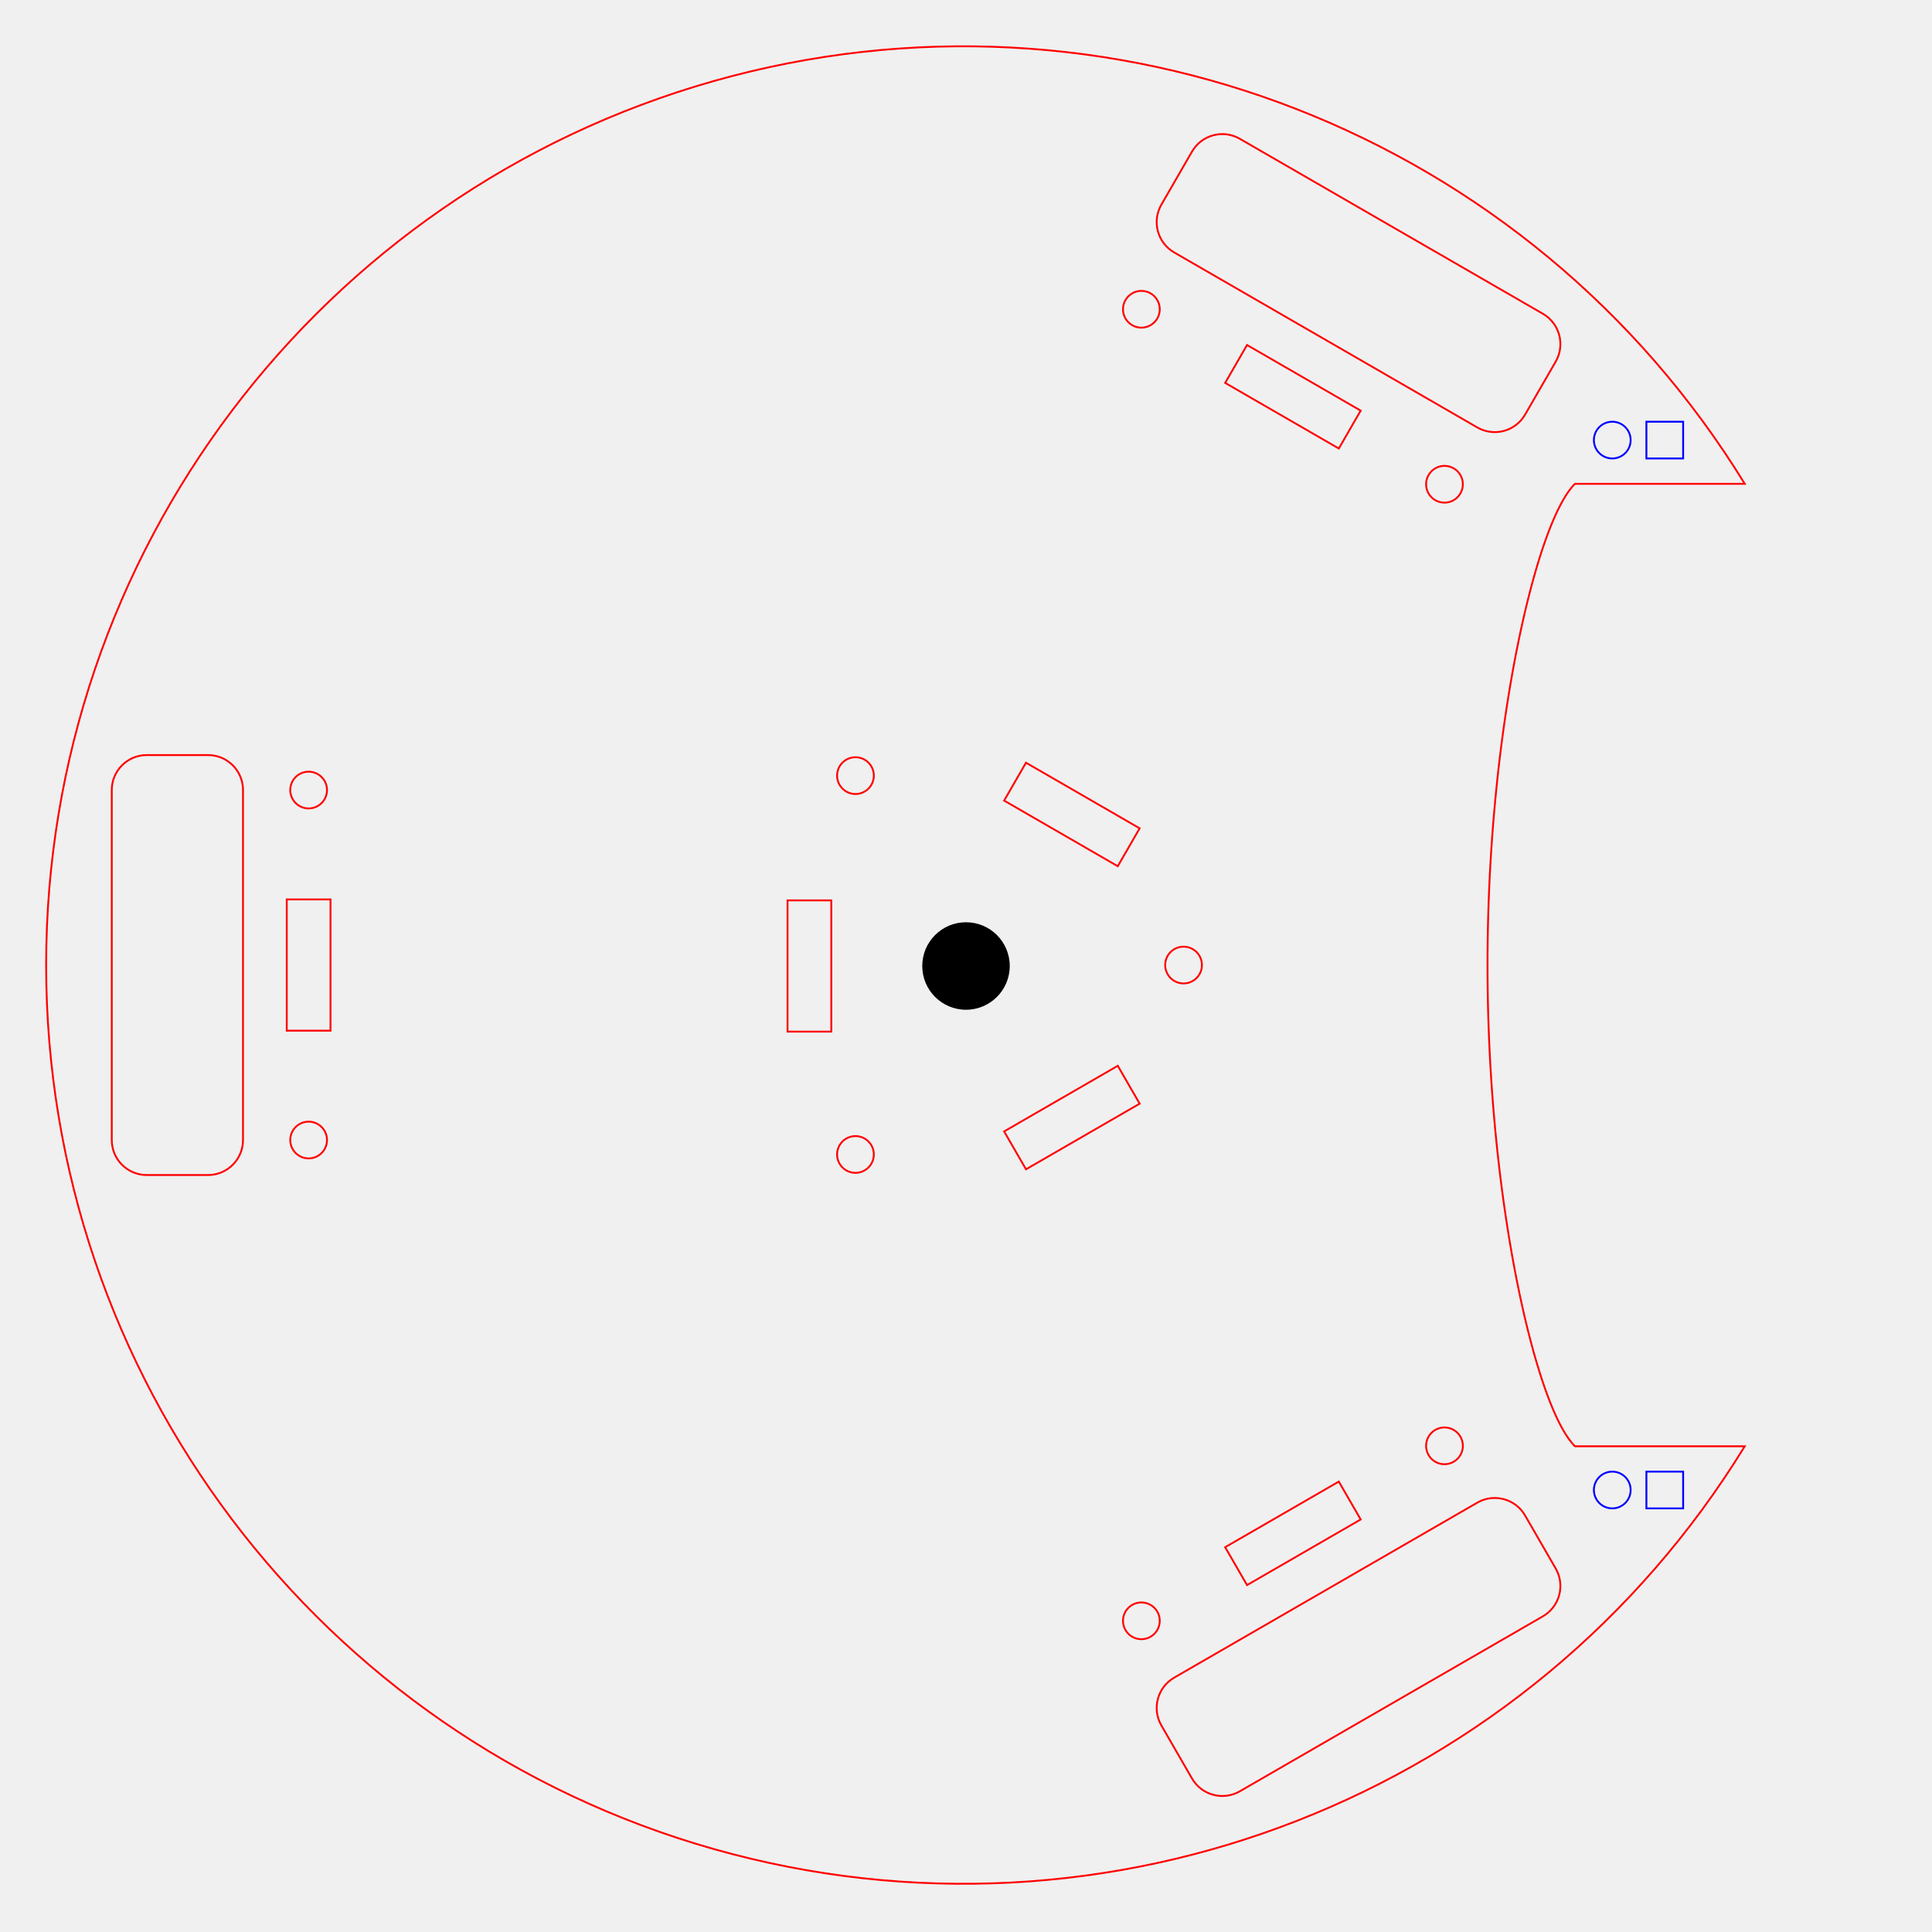
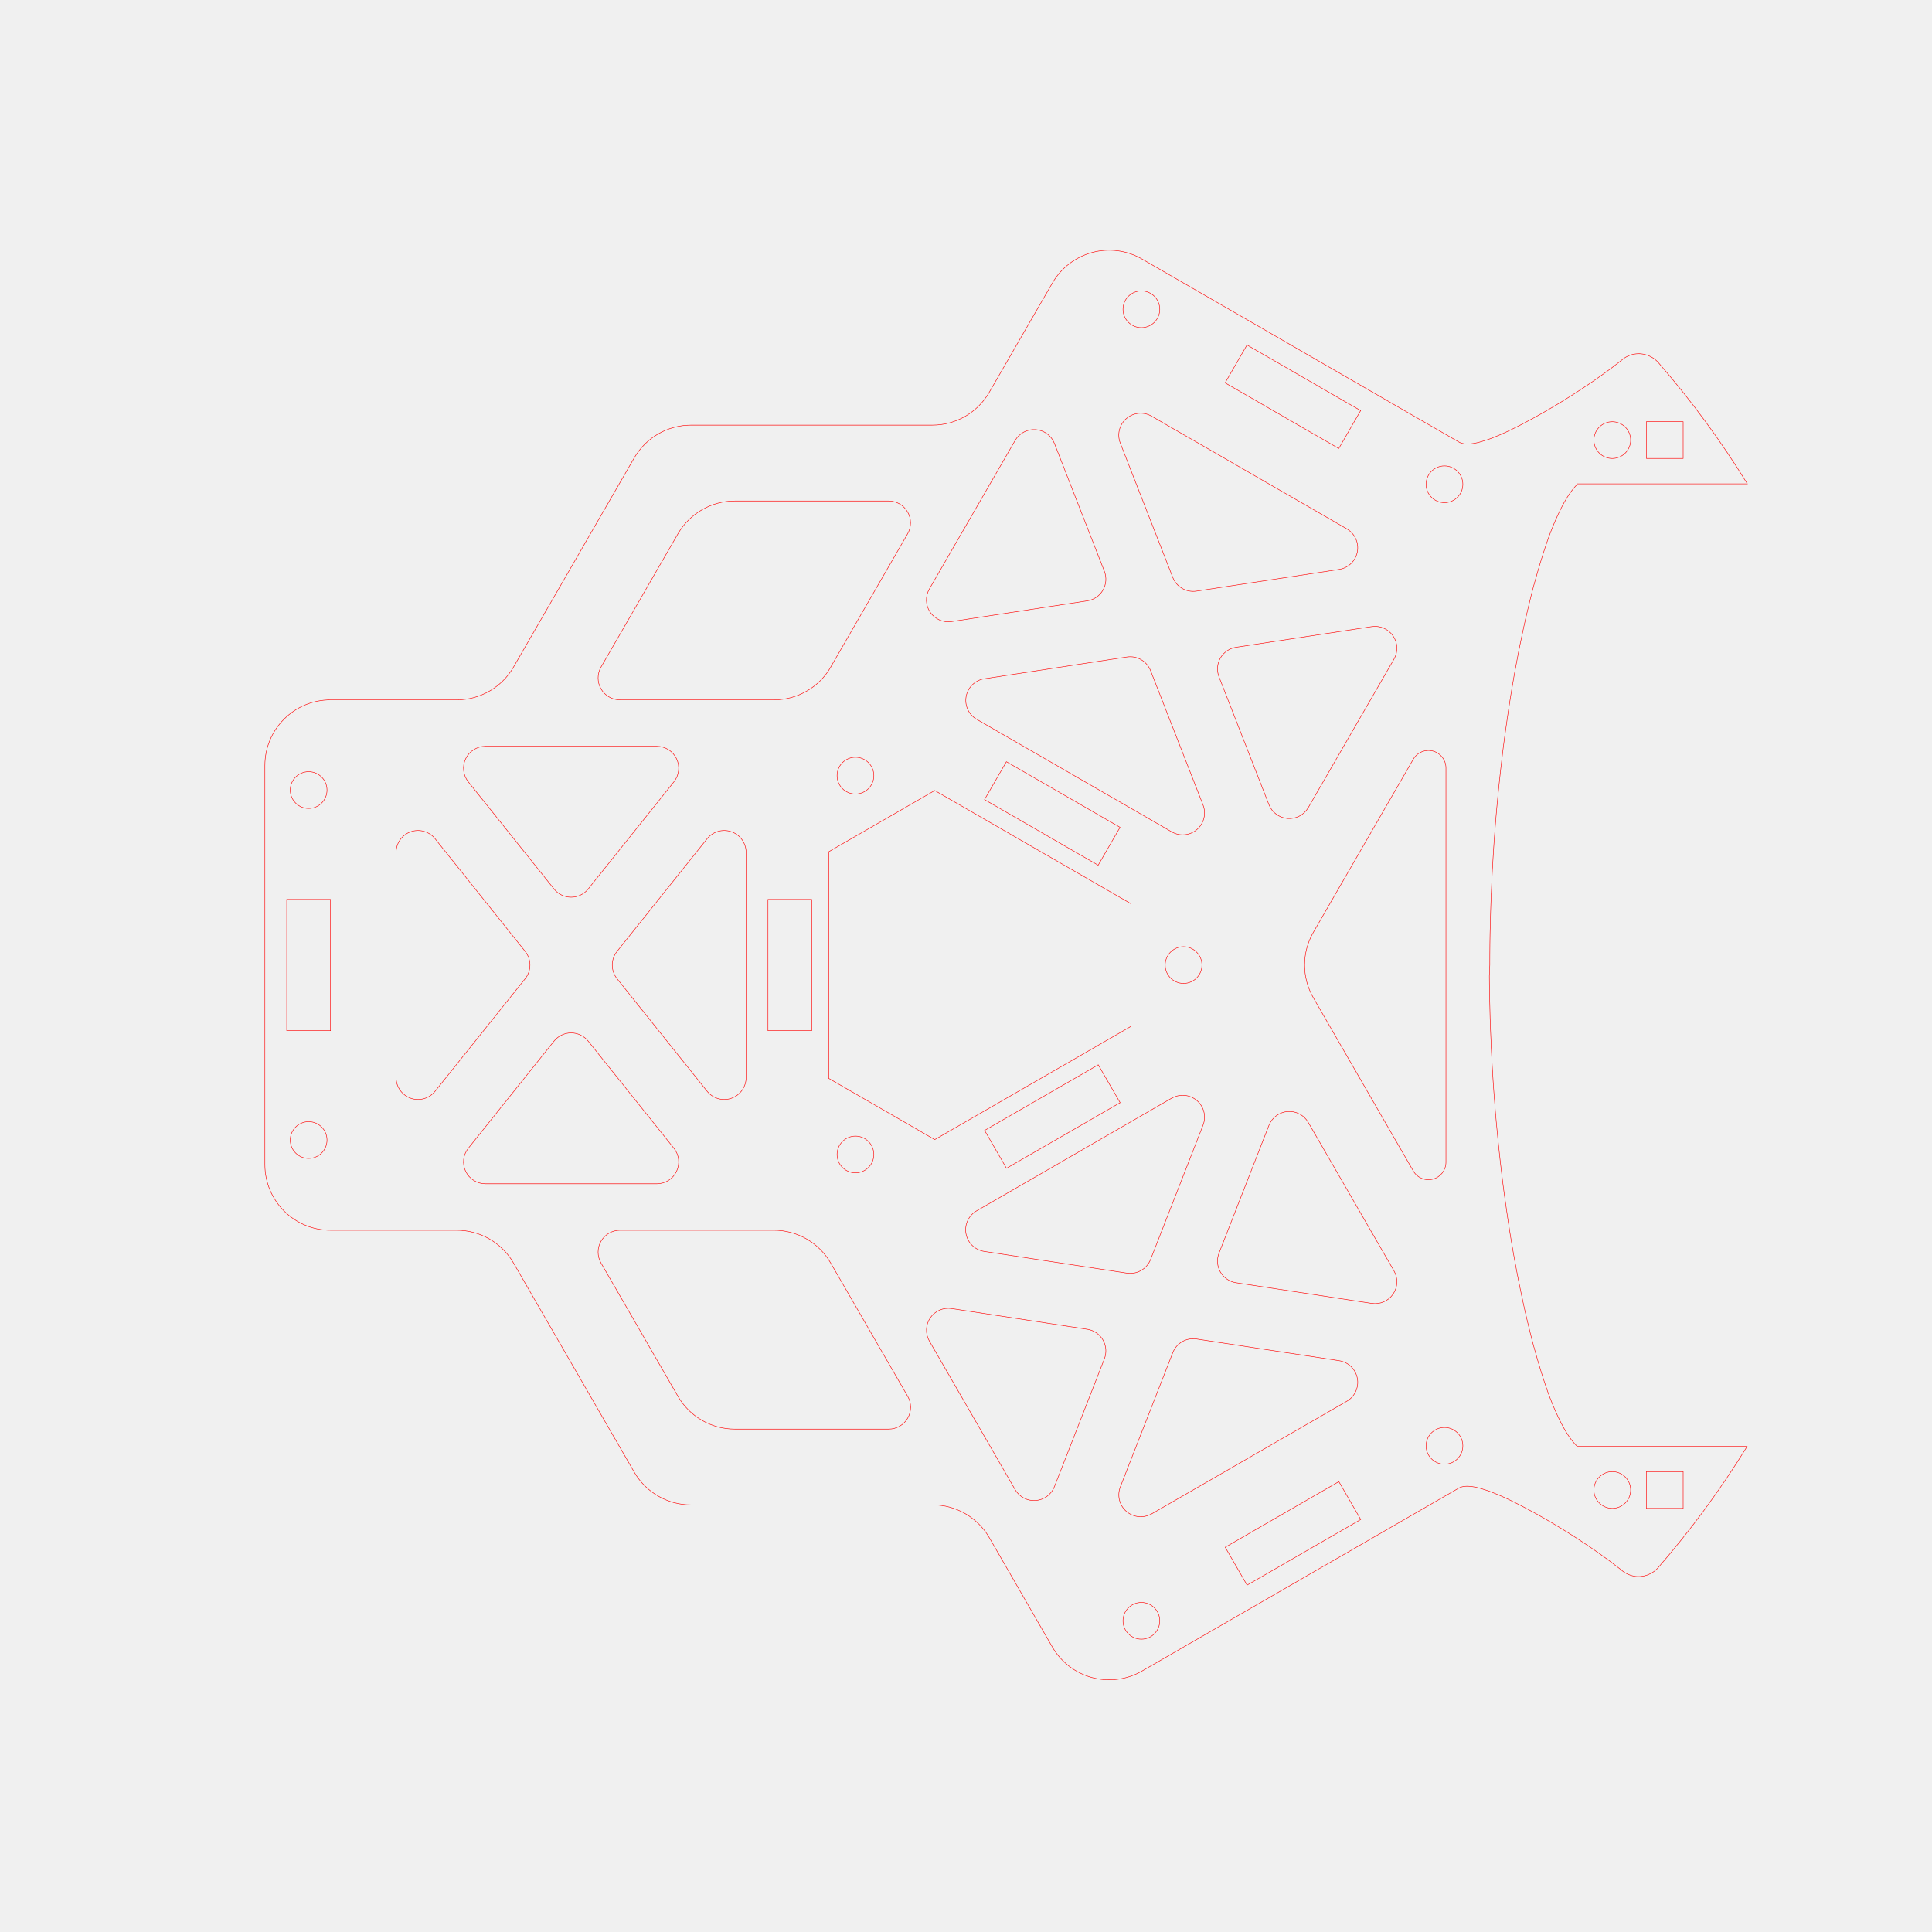
<svg xmlns="http://www.w3.org/2000/svg" xmlns:ns1="http://www.shapertools.com/namespaces/shaper" width="220.818mm" height="220.818mm" viewBox="0 0 220.818 220.818" version="1.1" id="svg5563">
  <defs id="defs5560" />
  <g id="layer1">
-     <path d="m 180.006,165.3 h 19.413 a 104.839,105 0 1 1 0,-110 H 180.006 v 0 l -0.106,0.109 -0.106,0.116 -0.106,0.122 -0.106,0.128 -0.106,0.135 -0.107,0.141 -0.107,0.148 -0.107,0.154 -0.107,0.161 -0.107,0.167 -0.107,0.173 -0.107,0.18 -0.107,0.186 -0.107,0.192 -0.108,0.199 -0.108,0.205 -0.108,0.211 -0.108,0.218 -0.108,0.224 -0.108,0.23 -0.108,0.236 -0.108,0.242 -0.108,0.249 -0.108,0.255 -0.108,0.261 -0.108,0.267 -0.215,0.551 -0.215,0.575 -0.215,0.599 -0.214,0.622 -0.213,0.645 -0.212,0.667 -0.211,0.69 -0.21,0.712 -0.209,0.733 -0.207,0.754 -0.206,0.775 -0.204,0.796 -0.202,0.816 -0.199,0.835 -0.197,0.854 -0.195,0.873 -0.192,0.891 -0.189,0.909 -0.186,0.927 -0.183,0.944 -0.179,0.96 -0.175,0.976 -0.172,0.992 -0.168,1.007 -0.163,1.021 -0.159,1.036 -0.155,1.049 -0.15,1.062 -0.145,1.075 -0.14,1.087 -0.135,1.098 -0.129,1.109 -0.124,1.12 -0.118,1.13 -0.112,1.139 -0.106,1.148 -0.1,1.156 -0.094,1.164 -0.087,1.171 -0.081,1.178 -0.074,1.184 -0.068,1.19 -0.061,1.195 -0.054,1.199 -0.047,1.203 -0.04,1.207 -0.033,1.209 -0.025,1.212 -0.018,1.213 -0.011,1.215 -0.004,1.215 0.004,1.215 0.011,1.215 0.018,1.213 0.025,1.212 0.033,1.209 0.04,1.207 0.047,1.203 0.054,1.199 0.061,1.195 0.068,1.19 0.074,1.184 0.081,1.178 0.087,1.171 0.094,1.164 0.1,1.156 0.106,1.148 0.112,1.139 0.118,1.13 0.124,1.12 0.129,1.109 0.135,1.098 0.14,1.087 0.145,1.075 0.15,1.062 0.155,1.049 0.159,1.036 0.163,1.022 0.168,1.007 0.172,0.992 0.175,0.976 0.179,0.96 0.183,0.944 0.186,0.927 0.189,0.909 0.192,0.891 0.195,0.873 0.197,0.854 0.199,0.835 0.202,0.816 0.204,0.796 0.206,0.775 0.207,0.754 0.209,0.733 0.21,0.712 0.211,0.69 0.212,0.667 0.213,0.645 0.214,0.622 0.215,0.599 0.215,0.575 0.215,0.551 0.108,0.267 0.108,0.261 0.108,0.255 0.108,0.249 0.108,0.242 0.108,0.236 0.108,0.23 0.108,0.224 0.108,0.218 0.108,0.211 0.108,0.205 0.108,0.199 0.107,0.192 0.107,0.186 0.107,0.18 0.107,0.173 0.107,0.167 0.107,0.161 0.107,0.154 0.107,0.148 0.106,0.141 0.106,0.135 0.106,0.128 0.106,0.122 0.106,0.116 z" fill="#000000" ns1:cutDepth="0.003" ns1:pathType="exterior" vector-effect="non-scaling-stroke" id="path1089" style="fill:none;stroke:#ff0000;stroke-width:0.8;stroke-miterlimit:4;stroke-dasharray:none;stroke-opacity:1" />
-     <path d="m 33.175,90.3 a 2.1,2.1 0 1 0 4.2,0 2.1,2.1 0 1 0 -4.2,0 z" fill="#ffffff" ns1:cutDepth="0.003" ns1:pathType="interior" stroke="#000000" vector-effect="non-scaling-stroke" id="path1099" style="fill:none;stroke:#ff0000;stroke-width:0.8;stroke-miterlimit:4;stroke-dasharray:none;stroke-opacity:1" />
-     <path d="m 33.175,130.3 a 2.1,2.1 0 1 0 4.2,0 2.1,2.1 0 1 0 -4.2,0 z" fill="#ffffff" ns1:cutDepth="0.003" ns1:pathType="interior" stroke="#000000" vector-effect="non-scaling-stroke" id="path1101" style="fill:none;stroke:#ff0000;stroke-width:0.8;stroke-miterlimit:4;stroke-dasharray:none;stroke-opacity:1" />
-     <path d="m 162.996,55.348 a 2.1,2.1 0 1 0 4.2,0 2.1,2.1 0 1 0 -4.2,0 z" fill="#ffffff" ns1:cutDepth="0.003" ns1:pathType="interior" stroke="#000000" vector-effect="non-scaling-stroke" id="path1103" style="fill:none;stroke:#ff0000;stroke-width:0.8;stroke-miterlimit:4;stroke-dasharray:none;stroke-opacity:1" />
-     <path d="m 128.354,35.348 a 2.1,2.1 0 1 0 4.2,0 2.1,2.1 0 1 0 -4.2,0 z" fill="#ffffff" ns1:cutDepth="0.003" ns1:pathType="interior" stroke="#000000" vector-effect="non-scaling-stroke" id="path1105" style="fill:none;stroke:#ff0000;stroke-width:0.8;stroke-miterlimit:4;stroke-dasharray:none;stroke-opacity:1" />
-     <path d="m 162.996,165.252 a 2.1,2.1 0 1 0 4.2,0 2.1,2.1 0 1 0 -4.2,0 z" fill="#ffffff" ns1:cutDepth="0.003" ns1:pathType="interior" vector-effect="non-scaling-stroke" id="path1107" style="fill:none;stroke:#ff0000;stroke-width:0.8;stroke-dasharray:none;stroke-opacity:1" />
-     <path d="m 128.354,185.252 a 2.1,2.1 0 1 0 4.2,0 2.1,2.1 0 1 0 -4.2,0 z" fill="#ffffff" ns1:cutDepth="0.003" ns1:pathType="interior" stroke="#000000" vector-effect="non-scaling-stroke" id="path1109" style="fill:none;stroke:#ff0000;stroke-width:0.8;stroke-miterlimit:4;stroke-dasharray:none;stroke-opacity:1" />
-     <path d="m 95.675,88.65 a 2.1,2.1 0 1 0 4.2,0 2.1,2.1 0 1 0 -4.2,0 z" fill="#ffffff" ns1:cutDepth="0.003" ns1:pathType="interior" stroke="#000000" vector-effect="non-scaling-stroke" id="path1113" style="fill:none;stroke:#ff0000;stroke-width:0.8;stroke-miterlimit:4;stroke-dasharray:none;stroke-opacity:1" />
-     <path d="m 133.175,110.3 a 2.1,2.1 0 1 0 4.2,0 2.1,2.1 0 1 0 -4.2,0 z" fill="#ffffff" ns1:cutDepth="0.003" ns1:pathType="interior" stroke="#000000" vector-effect="non-scaling-stroke" id="path1115" style="fill:none;stroke:#ff0000;stroke-width:0.8;stroke-miterlimit:4;stroke-dasharray:none;stroke-opacity:1" />
-     <path d="m 134.204,191.747 a 4,4 0 0 0 -1.464,5.464 l 3.5,6.062 a 4,4 0 0 0 5.464,1.464 l 34.641,-20 a 4,4 0 0 0 1.464,-5.464 l -3.5,-6.062 a 4,4 0 0 0 -5.464,-1.464 z" fill="#ffffff" ns1:cutDepth="0.003" ns1:pathType="interior" stroke="#000000" vector-effect="non-scaling-stroke" id="path1117" style="fill:none;stroke:#ff0000;stroke-width:0.8;stroke-miterlimit:4;stroke-dasharray:none;stroke-opacity:1" />
-     <path d="m 168.846,48.853 a 4,4 0 0 0 5.464,-1.464 l 3.5,-6.062 a 4,4 0 0 0 -1.464,-5.464 L 141.704,15.863 a 4,4 0 0 0 -5.464,1.464 l -3.5,6.062 a 4,4 0 0 0 1.464,5.464 z" fill="#ffffff" ns1:cutDepth="0.003" ns1:pathType="interior" stroke="#000000" vector-effect="non-scaling-stroke" id="path1119" style="fill:none;stroke:#ff0000;stroke-width:0.8;stroke-miterlimit:4;stroke-dasharray:none;stroke-opacity:1" />
-     <path d="m 27.775,90.3 a 4,4 0 0 0 -4,-4 h -7 a 4,4 0 0 0 -4,4 v 40 a 4,4 0 0 0 4,4 h 7 a 4,4 0 0 0 4,-4 z" fill="#ffffff" ns1:cutDepth="0.003" ns1:pathType="interior" stroke="#000000" vector-effect="non-scaling-stroke" id="path1121" style="fill:none;stroke:#ff0000;stroke-width:0.8;stroke-miterlimit:4;stroke-dasharray:none;stroke-opacity:1" />
-     <path d="m 182.175,170.3 a 2.1,2.1 0 1 0 4.2,0 2.1,2.1 0 1 0 -4.2,0 z" fill="#ffffff" ns1:cutDepth="0.003" ns1:pathType="interior" stroke="#000000" vector-effect="non-scaling-stroke" id="path1123" style="fill:none;stroke:#0000ff;stroke-width:0.8;stroke-miterlimit:4;stroke-dasharray:none;stroke-opacity:1" />
-     <path d="m 182.175,50.3 a 2.1,2.1 0 1 0 4.2,0 2.1,2.1 0 1 0 -4.2,0 z" fill="#ffffff" ns1:cutDepth="0.003" ns1:pathType="interior" stroke="#000000" vector-effect="non-scaling-stroke" id="path1127" style="fill:none;stroke:#0000ff;stroke-width:0.8;stroke-miterlimit:4;stroke-dasharray:none;stroke-opacity:1" />
-     <path d="m 188.175,168.2 v 4.2 h 4.2 v -4.2 z" fill="#ffffff" ns1:cutDepth="0.003" ns1:pathType="interior" stroke="#000000" vector-effect="non-scaling-stroke" id="path1129" style="fill:none;stroke:#0000ff;stroke-width:0.8;stroke-miterlimit:4;stroke-dasharray:none;stroke-opacity:1" />
-     <path d="m 188.175,48.2 v 4.2 h 4.2 v -4.2 z" fill="#ffffff" ns1:cutDepth="0.003" ns1:pathType="interior" stroke="#000000" vector-effect="non-scaling-stroke" id="path1131" style="fill:none;stroke:#0000ff;stroke-width:0.8;stroke-miterlimit:4;stroke-dasharray:none;stroke-opacity:1" />
-     <path d="m 153.02,169.337 -12.99,7.5 2.5,4.33 12.99,-7.5 z" fill="#ffffff" ns1:cutDepth="0.003" ns1:pathType="interior" stroke="#000000" vector-effect="non-scaling-stroke" id="path1139" style="fill:none;stroke:#ff0000;stroke-width:0.8;stroke-miterlimit:4;stroke-dasharray:none;stroke-opacity:1" />
-     <path d="m 140.03,43.763 12.99,7.5 2.5,-4.33 -12.99,-7.5 z" fill="#ffffff" ns1:cutDepth="0.003" ns1:pathType="interior" stroke="#000000" vector-effect="non-scaling-stroke" id="path1141" style="fill:none;stroke:#ff0000;stroke-width:0.8;stroke-miterlimit:4;stroke-dasharray:none;stroke-opacity:1" />
-     <path d="m 32.775,102.8 v 15 h 5 v -15 z" fill="#ffffff" ns1:cutDepth="0.003" ns1:pathType="interior" stroke="#000000" vector-effect="non-scaling-stroke" id="path1143" style="fill:none;stroke:#ff0000;stroke-width:0.8;stroke-miterlimit:4;stroke-dasharray:none;stroke-opacity:1" />
-     <circle style="fill:#000000;stroke-width:1.134;stroke-dasharray:none" id="path4820" cx="110.409" cy="110.409" r="5" />
-     <path d="m 95.012,102.909 h -5 v 15 h 5 z" fill="#ffffff" ns1:cutDepth="0.003" ns1:pathType="interior" stroke="#000000" vector-effect="non-scaling-stroke" id="path2218" style="fill:none;stroke:#ff0000;stroke-width:0.8;stroke-miterlimit:4;stroke-dasharray:none;stroke-opacity:1" />
-     <path d="m 117.266,87.174 -2.5,4.33 12.99,7.5 2.5,-4.33 z" fill="#ffffff" ns1:cutDepth="0.003" ns1:pathType="interior" stroke="#000000" vector-effect="non-scaling-stroke" id="path2224" style="fill:none;stroke:#ff0000;stroke-width:0.8;stroke-miterlimit:4;stroke-dasharray:none;stroke-opacity:1" />
-     <path d="m 130.257,126.145 -2.5,-4.33 -12.99,7.5 2.5,4.33 z" fill="#ffffff" ns1:cutDepth="0.003" ns1:pathType="interior" stroke="#000000" vector-effect="non-scaling-stroke" id="path2228" style="fill:none;stroke:#ff0000;stroke-width:0.8;stroke-miterlimit:4;stroke-dasharray:none;stroke-opacity:1" />
-     <path d="m 95.675,131.951 a 2.1,2.1 0 1 0 4.2,0 2.1,2.1 0 1 0 -4.2,0 z" fill="#ffffff" ns1:cutDepth="0.003" ns1:pathType="interior" stroke="#000000" vector-effect="non-scaling-stroke" id="path1111" style="fill:none;stroke:#ff0000;stroke-width:0.8;stroke-miterlimit:4;stroke-dasharray:none;stroke-opacity:1" />
+     <g id="g2312" transform="matrix(10,0,0,10,30.275,28.60735)" style="fill:none;stroke:#ff0000;stroke-width:0.21;stroke-miterlimit:4;stroke-dasharray:none;stroke-opacity:1">
+       <path d="M 7.629,8.452 H 4.871 A 0.75,0.75 90 0 1 4.221,8.077 L 2.842,5.687 a 0.75,0.75 -30 0 0 -0.65,-0.375 H 0.75 A 0.75,0.75 90 0 1 0,4.562 V 0 a 0.75,0.75 -180 0 1 0.75,-0.75 h 1.442 a 0.75,0.75 90 0 0 0.65,-0.375 l 1.379,-2.389 a 0.75,0.75 -150 0 1 0.65,-0.375 h 2.759 a 0.75,0.75 90 0 0 0.65,-0.375 L 9,-5.513 a 0.75,0.75 -150 0 1 1.025,-0.275 l 3.621,2.091 v 0 l 0.012,0.006 0.013,0.005 0.014,0.004 0.015,0.003 0.016,0.002 0.017,0.001 0.018,-9.6e-6 0.019,-0.001 0.02,-0.002 0.021,-0.003 0.022,-0.004 0.023,-0.005 0.024,-0.006 0.025,-0.007 0.025,-0.008 0.026,-0.008 0.027,-0.009 0.028,-0.01 0.028,-0.011 0.029,-0.012 0.03,-0.012 0.03,-0.013 0.031,-0.014 0.031,-0.014 0.032,-0.015 0.032,-0.016 0.033,-0.016 0.033,-0.017 0.034,-0.017 0.034,-0.018 0.069,-0.037 0.07,-0.038 0.071,-0.04 0.071,-0.041 0.071,-0.042 0.071,-0.043 0.071,-0.044 0.07,-0.044 0.069,-0.045 0.068,-0.045 0.067,-0.045 0.065,-0.045 0.063,-0.045 0.061,-0.044 0.03,-0.022 0.029,-0.022 0.028,-0.022 0.028,-0.021 0.027,-0.021 0.026,-0.021 v 0 l 0.011,-0.009 0.012,-0.008 0.012,-0.008 0.013,-0.007 0.013,-0.006 0.013,-0.006 0.013,-0.005 0.014,-0.005 0.014,-0.004 0.014,-0.003 0.014,-0.003 0.014,-0.002 0.014,-0.001 0.014,-4.454e-4 0.014,2.428e-4 0.014,9.333e-4 0.014,0.002 0.014,0.002 0.014,0.003 0.014,0.004 0.014,0.004 0.013,0.005 0.013,0.006 0.013,0.006 0.013,0.007 0.012,0.007 0.012,0.008 0.012,0.009 0.011,0.009 0.011,0.01 0.01,0.01 0.01,0.011 a 10.5,10.5 -40.961 0 1 1.015,1.383 H 15 v 0 l -0.011,0.011 -0.011,0.012 -0.011,0.012 -0.011,0.013 -0.011,0.013 -0.011,0.014 -0.011,0.015 -0.011,0.015 -0.011,0.016 -0.011,0.017 -0.011,0.017 -0.011,0.018 -0.011,0.019 -0.011,0.019 -0.011,0.02 -0.011,0.021 -0.011,0.021 -0.011,0.022 -0.011,0.022 -0.011,0.023 -0.011,0.024 -0.011,0.024 -0.011,0.025 -0.011,0.025 -0.011,0.026 -0.011,0.027 -0.022,0.055 -0.022,0.058 -0.021,0.06 -0.021,0.062 -0.021,0.064 -0.021,0.067 -0.021,0.069 -0.021,0.071 -0.021,0.073 -0.021,0.075 -0.021,0.078 -0.02,0.08 -0.02,0.082 -0.02,0.084 -0.02,0.085 -0.019,0.087 -0.019,0.089 -0.019,0.091 -0.019,0.093 -0.018,0.094 -0.018,0.096 -0.018,0.098 -0.017,0.099 -0.017,0.101 -0.016,0.102 -0.016,0.104 -0.015,0.105 -0.015,0.106 -0.015,0.107 -0.014,0.109 -0.013,0.11 -0.013,0.111 -0.012,0.112 -0.012,0.113 -0.011,0.114 -0.011,0.115 -0.01,0.116 -0.009,0.116 -0.009,0.117 -0.008,0.118 -0.007,0.118 -0.007,0.119 -0.006,0.119 -0.005,0.12 -0.005,0.12 -0.004,0.121 -0.003,0.121 -0.003,0.121 -0.002,0.121 -0.001,0.121 L 14,2.281 l 3.64e-4,0.122 0.001,0.121 0.002,0.121 0.003,0.121 0.003,0.121 0.004,0.121 0.005,0.12 0.005,0.12 0.006,0.119 0.007,0.119 0.007,0.118 0.008,0.118 0.009,0.117 0.009,0.116 0.01,0.116 0.011,0.115 0.011,0.114 0.012,0.113 0.012,0.112 0.013,0.111 0.013,0.11 0.014,0.109 0.015,0.107 0.015,0.106 0.015,0.105 0.016,0.104 0.016,0.102 0.017,0.101 0.017,0.099 0.018,0.098 0.018,0.096 0.018,0.094 0.019,0.093 0.019,0.091 0.019,0.089 0.019,0.087 0.02,0.085 0.02,0.084 0.02,0.082 0.02,0.08 0.021,0.078 0.021,0.075 0.021,0.073 0.021,0.071 0.021,0.069 0.021,0.067 0.021,0.064 0.021,0.062 0.021,0.06 0.022,0.058 0.022,0.055 0.011,0.027 0.011,0.026 0.011,0.025 0.011,0.025 0.011,0.024 0.011,0.024 0.011,0.023 0.011,0.022 0.011,0.022 0.011,0.021 0.011,0.021 0.011,0.02 0.011,0.019 0.011,0.019 0.011,0.018 0.011,0.017 0.011,0.017 0.011,0.016 0.011,0.015 0.011,0.015 0.011,0.014 0.011,0.013 0.011,0.013 0.011,0.012 0.011,0.012 L 15,7.781 h 1.944 a 10.5,10.5 31.588 0 1 -1.015,1.383 v 0 l -0.01,0.011 -0.01,0.01 -0.011,0.01 -0.011,0.009 -0.012,0.009 -0.012,0.008 -0.012,0.007 -0.013,0.007 -0.013,0.006 -0.013,0.006 -0.013,0.005 -0.014,0.004 -0.014,0.004 -0.014,0.003 -0.014,0.002 -0.014,0.002 -0.014,9.367e-4 -0.014,2.45e-4 -0.014,-4.439e-4 -0.014,-0.001 -0.014,-0.002 -0.014,-0.002 -0.014,-0.003 -0.014,-0.004 -0.014,-0.005 -0.013,-0.005 -0.013,-0.006 -0.013,-0.006 -0.013,-0.007 -0.012,-0.008 -0.012,-0.008 -0.011,-0.009 v 0 l -0.026,-0.021 -0.027,-0.021 -0.028,-0.021 -0.028,-0.022 -0.029,-0.022 -0.03,-0.022 -0.061,-0.044 -0.063,-0.045 -0.065,-0.045 -0.067,-0.045 -0.068,-0.045 -0.069,-0.045 -0.07,-0.044 -0.071,-0.044 -0.071,-0.043 -0.071,-0.042 -0.071,-0.041 -0.071,-0.04 -0.07,-0.038 -0.069,-0.037 -0.034,-0.018 -0.034,-0.017 -0.033,-0.017 -0.033,-0.016 -0.032,-0.016 -0.032,-0.015 -0.031,-0.014 -0.031,-0.014 -0.03,-0.013 -0.03,-0.012 -0.029,-0.012 -0.028,-0.011 -0.028,-0.01 -0.027,-0.009 -0.026,-0.008 -0.025,-0.008 -0.025,-0.007 -0.024,-0.006 -0.023,-0.005 -0.022,-0.004 -0.021,-0.003 -0.02,-0.002 -0.019,-0.001 -0.018,-9.6e-6 -0.017,0.001 -0.016,0.002 -0.015,0.003 -0.014,0.004 -0.013,0.005 -0.012,0.006 -3.621,2.091 A 0.75,0.75 60 0 1 9,10.075 L 8.279,8.827 a 0.75,0.75 -30 0 0 -0.65,-0.375 z" fill="#000000" ns1:cutDepth="0.003" ns1:pathType="exterior" transform="matrix(1,0,0,-1,0,10.45032)" vector-effect="non-scaling-stroke" id="path2196" style="fill:none;stroke:#ff0000;stroke-width:0.21;stroke-miterlimit:4;stroke-dasharray:none;stroke-opacity:1" />
+       <path d="m 10.29,2.281 a 0.21,0.21 0 1 1 0.42,0 0.21,0.21 0 1 1 -0.42,0 z" fill="#ffffff" ns1:cutDepth="0.003" ns1:pathType="interior" stroke="#000000" transform="matrix(1,0,0,-1,0,10.45032)" vector-effect="non-scaling-stroke" id="path2198" style="fill:none;stroke:#ff0000;stroke-width:0.21;stroke-miterlimit:4;stroke-dasharray:none;stroke-opacity:1" />
+       <path d="m 0.29,0.281 a 0.21,0.21 0 1 1 0.42,0 0.21,0.21 0 1 1 -0.42,0 z" fill="#ffffff" ns1:cutDepth="0.003" ns1:pathType="interior" stroke="#000000" transform="matrix(1,0,0,-1,0,10.45032)" vector-effect="non-scaling-stroke" id="path2200" style="fill:none;stroke:#ff0000;stroke-width:0.21;stroke-miterlimit:4;stroke-dasharray:none;stroke-opacity:1" />
+       <path d="m 0.29,4.281 a 0.21,0.21 0 1 1 0.42,0 0.21,0.21 0 1 1 -0.42,0 z" fill="#ffffff" ns1:cutDepth="0.003" ns1:pathType="interior" stroke="#000000" transform="matrix(1,0,0,-1,0,10.45032)" vector-effect="non-scaling-stroke" id="path2202" style="fill:none;stroke:#ff0000;stroke-width:0.21;stroke-miterlimit:4;stroke-dasharray:none;stroke-opacity:1" />
+       <path d="m 11.925,4.08 0.98,1.697 a 0.25,0.25 -30 0 1 -0.254,0.372 L 11.1,5.913 A 0.25,0.25 98.66 0 1 10.905,5.575 l 0.571,-1.461 a 0.25,0.25 -158.66 0 1 0.449,-0.034 z" fill="#ffffff" ns1:cutDepth="0.003" ns1:pathType="interior" stroke="#000000" transform="matrix(1,0,0,-1,0,10.45032)" vector-effect="non-scaling-stroke" id="path2204" style="fill:none;stroke:#ff0000;stroke-width:0.21;stroke-miterlimit:4;stroke-dasharray:none;stroke-opacity:1" />
+       <path d="m 6.54,0.116 a 0.21,0.21 0 1 1 0.42,0 0.21,0.21 0 1 1 -0.42,0 z" fill="#ffffff" ns1:cutDepth="0.003" ns1:pathType="interior" stroke="#000000" transform="matrix(1,0,0,-1,0,10.45032)" vector-effect="non-scaling-stroke" id="path2206" style="fill:none;stroke:#ff0000;stroke-width:0.21;stroke-miterlimit:4;stroke-dasharray:none;stroke-opacity:1" />
+       <path d="M 7.849,6.207 9.4,6.444 A 0.25,0.25 -81.34 0 1 9.595,6.782 L 9.024,8.243 A 0.25,0.25 21.34 0 1 8.575,8.277 L 7.595,6.58 A 0.25,0.25 150 0 1 7.849,6.207 Z" fill="#ffffff" ns1:cutDepth="0.003" ns1:pathType="interior" stroke="#000000" transform="matrix(1,0,0,-1,0,10.45032)" vector-effect="non-scaling-stroke" id="path2208" style="fill:none;stroke:#ff0000;stroke-width:0.21;stroke-miterlimit:4;stroke-dasharray:none;stroke-opacity:1" />
+       <path d="m 6.54,4.446 a 0.21,0.21 0 1 1 0.42,0 0.21,0.21 0 1 1 -0.42,0 z" fill="#ffffff" ns1:cutDepth="0.003" ns1:pathType="interior" stroke="#000000" transform="matrix(1,0,0,-1,0,10.45032)" vector-effect="non-scaling-stroke" id="path2210" style="fill:none;stroke:#ff0000;stroke-width:0.21;stroke-miterlimit:4;stroke-dasharray:none;stroke-opacity:1" />
+       <path d="m 10.135,-3.992 2.23,1.287 a 0.25,0.25 -60 0 1 -0.087,0.464 L 10.648,-1.993 A 0.25,0.25 81.34 0 1 10.377,-2.149 L 9.777,-3.684 a 0.25,0.25 158.66 0 1 0.358,-0.307 z" fill="#ffffff" ns1:cutDepth="0.003" ns1:pathType="interior" stroke="#000000" transform="matrix(1,0,0,-1,0,10.45032)" vector-effect="non-scaling-stroke" id="path2212" style="fill:none;stroke:#ff0000;stroke-width:0.21;stroke-miterlimit:4;stroke-dasharray:none;stroke-opacity:1" />
+       <path d="M 7.595,-2.017 8.575,-3.715 a 0.25,0.25 -150 0 1 0.449,0.034 l 0.571,1.461 a 0.25,0.25 -21.34 0 1 -0.195,0.338 L 7.849,-1.645 A 0.25,0.25 81.34 0 1 7.595,-2.017 Z" fill="#ffffff" ns1:cutDepth="0.003" ns1:pathType="interior" stroke="#000000" transform="matrix(1,0,0,-1,0,10.45032)" vector-effect="non-scaling-stroke" id="path2214" style="fill:none;stroke:#ff0000;stroke-width:0.21;stroke-miterlimit:4;stroke-dasharray:none;stroke-opacity:1" />
+       <path d="m 11.476,0.449 -0.571,-1.461 a 0.25,0.25 158.66 0 1 0.195,-0.338 l 1.551,-0.236 a 0.25,0.25 -98.66 0 1 0.254,0.372 L 11.925,0.483 A 0.25,0.25 30 0 1 11.476,0.449 Z" fill="#ffffff" ns1:cutDepth="0.003" ns1:pathType="interior" stroke="#000000" transform="matrix(1,0,0,-1,0,10.45032)" vector-effect="non-scaling-stroke" id="path2216" style="fill:none;stroke:#ff0000;stroke-width:0.21;stroke-miterlimit:4;stroke-dasharray:none;stroke-opacity:1" />
+       <path d="m 6.25,3.031 h -0.5 v -1.5 h 0.5 z" fill="#ffffff" ns1:cutDepth="0.003" ns1:pathType="interior" stroke="#000000" transform="matrix(1,0,0,-1,0,10.45032)" vector-effect="non-scaling-stroke" id="path2218-3" style="fill:none;stroke:#ff0000;stroke-width:0.21;stroke-miterlimit:4;stroke-dasharray:none;stroke-opacity:1" />
+       <path d="m 0.75,3.031 h -0.5 v -1.5 h 0.5 z" fill="#ffffff" ns1:cutDepth="0.003" ns1:pathType="interior" stroke="#000000" transform="matrix(1,0,0,-1,0,10.45032)" vector-effect="non-scaling-stroke" id="path2220" style="fill:none;stroke:#ff0000;stroke-width:0.21;stroke-miterlimit:4;stroke-dasharray:none;stroke-opacity:1" />
+       <path d="m 11.225,9.368 -0.25,-0.433 1.299,-0.75 0.25,0.433 z" fill="#ffffff" ns1:cutDepth="0.003" ns1:pathType="interior" stroke="#000000" transform="matrix(1,0,0,-1,0,10.45032)" vector-effect="non-scaling-stroke" id="path2222" style="fill:none;stroke:#ff0000;stroke-width:0.21;stroke-miterlimit:4;stroke-dasharray:none;stroke-opacity:1" />
+       <path d="m 8.475,4.605 -0.25,-0.433 1.299,-0.75 0.25,0.433 z" fill="#ffffff" ns1:cutDepth="0.003" ns1:pathType="interior" stroke="#000000" transform="matrix(1,0,0,-1,0,10.45032)" vector-effect="non-scaling-stroke" id="path2224-6" style="fill:none;stroke:#ff0000;stroke-width:0.21;stroke-miterlimit:4;stroke-dasharray:none;stroke-opacity:1" />
+       <path d="m 12.525,-4.056 -0.25,0.433 -1.299,-0.75 0.25,-0.433 z" fill="#ffffff" ns1:cutDepth="0.003" ns1:pathType="interior" stroke="#000000" transform="matrix(1,0,0,-1,0,10.45032)" vector-effect="non-scaling-stroke" id="path2226" style="fill:none;stroke:#ff0000;stroke-width:0.21;stroke-miterlimit:4;stroke-dasharray:none;stroke-opacity:1" />
+       <path d="m 9.775,0.708 -0.25,0.433 -1.299,-0.75 0.25,-0.433 z" fill="#ffffff" ns1:cutDepth="0.003" ns1:pathType="interior" stroke="#000000" transform="matrix(1,0,0,-1,0,10.45032)" vector-effect="non-scaling-stroke" id="path2228-7" style="fill:none;stroke:#ff0000;stroke-width:0.21;stroke-miterlimit:4;stroke-dasharray:none;stroke-opacity:1" />
+       <path d="M 8.135,5.09 10.365,3.803 a 0.25,0.25 -120 0 1 0.358,0.307 L 10.123,5.646 A 0.25,0.25 21.34 0 1 9.852,5.802 L 8.223,5.553 A 0.25,0.25 98.66 0 1 8.135,5.09 Z" fill="#ffffff" ns1:cutDepth="0.003" ns1:pathType="interior" stroke="#000000" transform="matrix(1,0,0,-1,0,10.45032)" vector-effect="non-scaling-stroke" id="path2230" style="fill:none;stroke:#ff0000;stroke-width:0.21;stroke-miterlimit:4;stroke-dasharray:none;stroke-opacity:1" />
+       <path d="M 10.365,0.76 8.135,-0.528 a 0.25,0.25 120 0 1 0.087,-0.464 L 9.852,-1.24 a 0.25,0.25 -98.66 0 1 0.271,0.156 l 0.6,1.536 a 0.25,0.25 -21.34 0 1 -0.358,0.307 z" fill="#ffffff" ns1:cutDepth="0.003" ns1:pathType="interior" stroke="#000000" transform="matrix(1,0,0,-1,0,10.45032)" vector-effect="non-scaling-stroke" id="path2232" style="fill:none;stroke:#ff0000;stroke-width:0.21;stroke-miterlimit:4;stroke-dasharray:none;stroke-opacity:1" />
+       <path d="m 6.467,5.687 0.879,1.523 a 0.25,0.25 -30 0 1 -0.217,0.375 H 5.371 a 0.75,0.75 90 0 1 -0.65,-0.375 L 3.842,5.687 a 0.25,0.25 150 0 1 0.217,-0.375 h 1.759 a 0.75,0.75 -90 0 1 0.65,0.375 z" fill="#ffffff" ns1:cutDepth="0.003" ns1:pathType="interior" stroke="#000000" transform="matrix(1,0,0,-1,0,10.45032)" vector-effect="non-scaling-stroke" id="path2234" style="fill:none;stroke:#ff0000;stroke-width:0.21;stroke-miterlimit:4;stroke-dasharray:none;stroke-opacity:1" />
+       <path d="m 13.272,7.776 a 0.21,0.21 0 1 1 0.42,0 0.21,0.21 0 1 1 -0.42,0 z" fill="#ffffff" ns1:cutDepth="0.003" ns1:pathType="interior" stroke="#000000" transform="matrix(1,0,0,-1,0,10.45032)" vector-effect="non-scaling-stroke" id="path2236" style="fill:none;stroke:#ff0000;stroke-width:0.21;stroke-miterlimit:4;stroke-dasharray:none;stroke-opacity:1" />
+       <path d="m 9.808,9.776 a 0.21,0.21 0 1 1 0.42,0 0.21,0.21 0 1 1 -0.42,0 z" fill="#ffffff" ns1:cutDepth="0.003" ns1:pathType="interior" stroke="#000000" transform="matrix(1,0,0,-1,0,10.45032)" vector-effect="non-scaling-stroke" id="path2238" style="fill:none;stroke:#ff0000;stroke-width:0.21;stroke-miterlimit:4;stroke-dasharray:none;stroke-opacity:1" />
+       <path d="m 3.842,-1.125 0.879,-1.523 a 0.75,0.75 -150 0 1 0.65,-0.375 h 1.759 a 0.25,0.25 -90 0 1 0.217,0.375 L 6.467,-1.125 A 0.75,0.75 30 0 1 5.817,-0.75 H 4.058 A 0.25,0.25 90 0 1 3.842,-1.125 Z" fill="#ffffff" ns1:cutDepth="0.003" ns1:pathType="interior" stroke="#000000" transform="matrix(1,0,0,-1,0,10.45032)" vector-effect="non-scaling-stroke" id="path2240" style="fill:none;stroke:#ff0000;stroke-width:0.21;stroke-miterlimit:4;stroke-dasharray:none;stroke-opacity:1" />
+       <path d="m 13.272,-3.214 a 0.21,0.21 0 1 1 0.42,0 0.21,0.21 0 1 1 -0.42,0 z" fill="#ffffff" ns1:cutDepth="0.003" ns1:pathType="interior" stroke="#000000" transform="matrix(1,0,0,-1,0,10.45032)" vector-effect="non-scaling-stroke" id="path2242" style="fill:none;stroke:#ff0000;stroke-width:0.21;stroke-miterlimit:4;stroke-dasharray:none;stroke-opacity:1" />
+       <path d="m 9.808,-5.214 a 0.21,0.21 0 1 1 0.42,0 0.21,0.21 0 1 1 -0.42,0 z" fill="#ffffff" ns1:cutDepth="0.003" ns1:pathType="interior" stroke="#000000" transform="matrix(1,0,0,-1,0,10.45032)" vector-effect="non-scaling-stroke" id="path2244" style="fill:none;stroke:#ff0000;stroke-width:0.21;stroke-miterlimit:4;stroke-dasharray:none;stroke-opacity:1" />
+       <path d="M 4.675,0.187 3.695,1.412 a 0.25,0.25 38.66 0 1 -0.39,0 L 2.325,0.187 A 0.25,0.25 141.34 0 1 2.52,-0.219 H 4.48 A 0.25,0.25 -90 0 1 4.675,0.187 Z" fill="#ffffff" ns1:cutDepth="0.003" ns1:pathType="interior" stroke="#000000" transform="matrix(1,0,0,-1,0,10.45032)" vector-effect="non-scaling-stroke" id="path2246" style="fill:none;stroke:#ff0000;stroke-width:0.21;stroke-miterlimit:4;stroke-dasharray:none;stroke-opacity:1" />
+       <path d="M 12.365,7.267 10.135,8.554 A 0.25,0.25 60 0 1 9.777,8.246 L 10.377,6.711 A 0.25,0.25 -158.66 0 1 10.648,6.555 l 1.63,0.248 a 0.25,0.25 -81.34 0 1 0.087,0.464 z" fill="#ffffff" ns1:cutDepth="0.003" ns1:pathType="interior" stroke="#000000" transform="matrix(1,0,0,-1,0,10.45032)" vector-effect="non-scaling-stroke" id="path2248" style="fill:none;stroke:#ff0000;stroke-width:0.21;stroke-miterlimit:4;stroke-dasharray:none;stroke-opacity:1" />
+       <path d="m 16.21,1.959 h -0.42 v 0.42 h 0.42 z" fill="#ffffff" ns1:cutDepth="0.003" ns1:pathType="interior" stroke="#000000" vector-effect="non-scaling-stroke" id="path2250" style="fill:none;stroke:#ff0000;stroke-width:0.21;stroke-miterlimit:4;stroke-dasharray:none;stroke-opacity:1" />
+       <path d="M 1.5,3.568 V 0.994 A 0.25,0.25 -180 0 1 1.945,0.838 l 1.03,1.287 a 0.25,0.25 -38.66 0 1 -10e-8,0.312 L 1.945,3.725 A 0.25,0.25 38.66 0 1 1.5,3.568 Z" fill="#ffffff" ns1:cutDepth="0.003" ns1:pathType="interior" stroke="#000000" transform="matrix(1,0,0,-1,0,10.45032)" vector-effect="non-scaling-stroke" id="path2252" style="fill:none;stroke:#ff0000;stroke-width:0.21;stroke-miterlimit:4;stroke-dasharray:none;stroke-opacity:1" />
+       <path d="M 2.325,4.375 3.305,3.15 a 0.25,0.25 -141.34 0 1 0.39,0 L 4.675,4.375 A 0.25,0.25 -38.66 0 1 4.48,4.781 H 2.52 A 0.25,0.25 90 0 1 2.325,4.375 Z" fill="#ffffff" ns1:cutDepth="0.003" ns1:pathType="interior" stroke="#000000" transform="matrix(1,0,0,-1,0,10.45032)" vector-effect="non-scaling-stroke" id="path2254" style="fill:none;stroke:#ff0000;stroke-width:0.21;stroke-miterlimit:4;stroke-dasharray:none;stroke-opacity:1" />
+       <path d="m 15.19,-3.719 a 0.21,0.21 0 1 1 0.42,0 0.21,0.21 0 1 1 -0.42,0 z" fill="#ffffff" ns1:cutDepth="0.003" ns1:pathType="interior" stroke="#000000" transform="matrix(1,0,0,-1,0,10.45032)" vector-effect="non-scaling-stroke" id="path2256" style="fill:none;stroke:#ff0000;stroke-width:0.21;stroke-miterlimit:4;stroke-dasharray:none;stroke-opacity:1" />
+       <path d="m 11.984,1.906 1.142,-1.979 a 0.2,0.2 -150 0 1 0.373,0.1 v 4.507 a 0.2,0.2 0 0 1 -0.373,0.1 L 11.984,2.656 a 0.75,0.75 150 0 1 0,-0.75 z" fill="#ffffff" ns1:cutDepth="0.003" ns1:pathType="interior" stroke="#000000" transform="matrix(1,0,0,-1,0,10.45032)" vector-effect="non-scaling-stroke" id="path2258" style="fill:none;stroke:#ff0000;stroke-width:0.21;stroke-miterlimit:4;stroke-dasharray:none;stroke-opacity:1" />
+       <path d="m 9.9,2.981 -2.244,1.295 -1.212,-0.7 V 0.986 L 7.656,0.286 9.9,1.581 Z" fill="#ffffff" ns1:cutDepth="0.003" ns1:pathType="interior" stroke="#000000" transform="matrix(1,0,0,-1,0,10.45032)" vector-effect="non-scaling-stroke" id="path2260" style="fill:none;stroke:#ff0000;stroke-width:0.21;stroke-miterlimit:4;stroke-dasharray:none;stroke-opacity:1" />
+       <path d="m 15.79,-3.929 h 0.42 v 0.42 h -0.42 z" fill="#ffffff" ns1:cutDepth="0.003" ns1:pathType="interior" stroke="#000000" transform="matrix(1,0,0,-1,0,10.45032)" vector-effect="non-scaling-stroke" id="path2262" style="fill:none;stroke:#ff0000;stroke-width:0.21;stroke-miterlimit:4;stroke-dasharray:none;stroke-opacity:1" />
+       <path d="m 15.19,8.281 a 0.21,0.21 0 1 1 0.42,0 0.21,0.21 0 1 1 -0.42,0 z" fill="#ffffff" ns1:cutDepth="0.003" ns1:pathType="interior" stroke="#000000" transform="matrix(1,0,0,-1,0,10.45032)" vector-effect="non-scaling-stroke" id="path2264" style="fill:none;stroke:#ff0000;stroke-width:0.21;stroke-miterlimit:4;stroke-dasharray:none;stroke-opacity:1" />
+       <path d="M 5.5,0.994 V 3.568 A 0.25,0.25 0 0 1 5.055,3.725 L 4.025,2.437 a 0.25,0.25 141.34 0 1 0,-0.312 L 5.055,0.838 A 0.25,0.25 -141.34 0 1 5.5,0.994 Z" fill="#ffffff" ns1:cutDepth="0.003" ns1:pathType="interior" stroke="#000000" transform="matrix(1,0,0,-1,0,10.45032)" vector-effect="non-scaling-stroke" id="path2266" style="fill:none;stroke:#ff0000;stroke-width:0.21;stroke-miterlimit:4;stroke-dasharray:none;stroke-opacity:1" />
+     </g>
  </g>
</svg>
